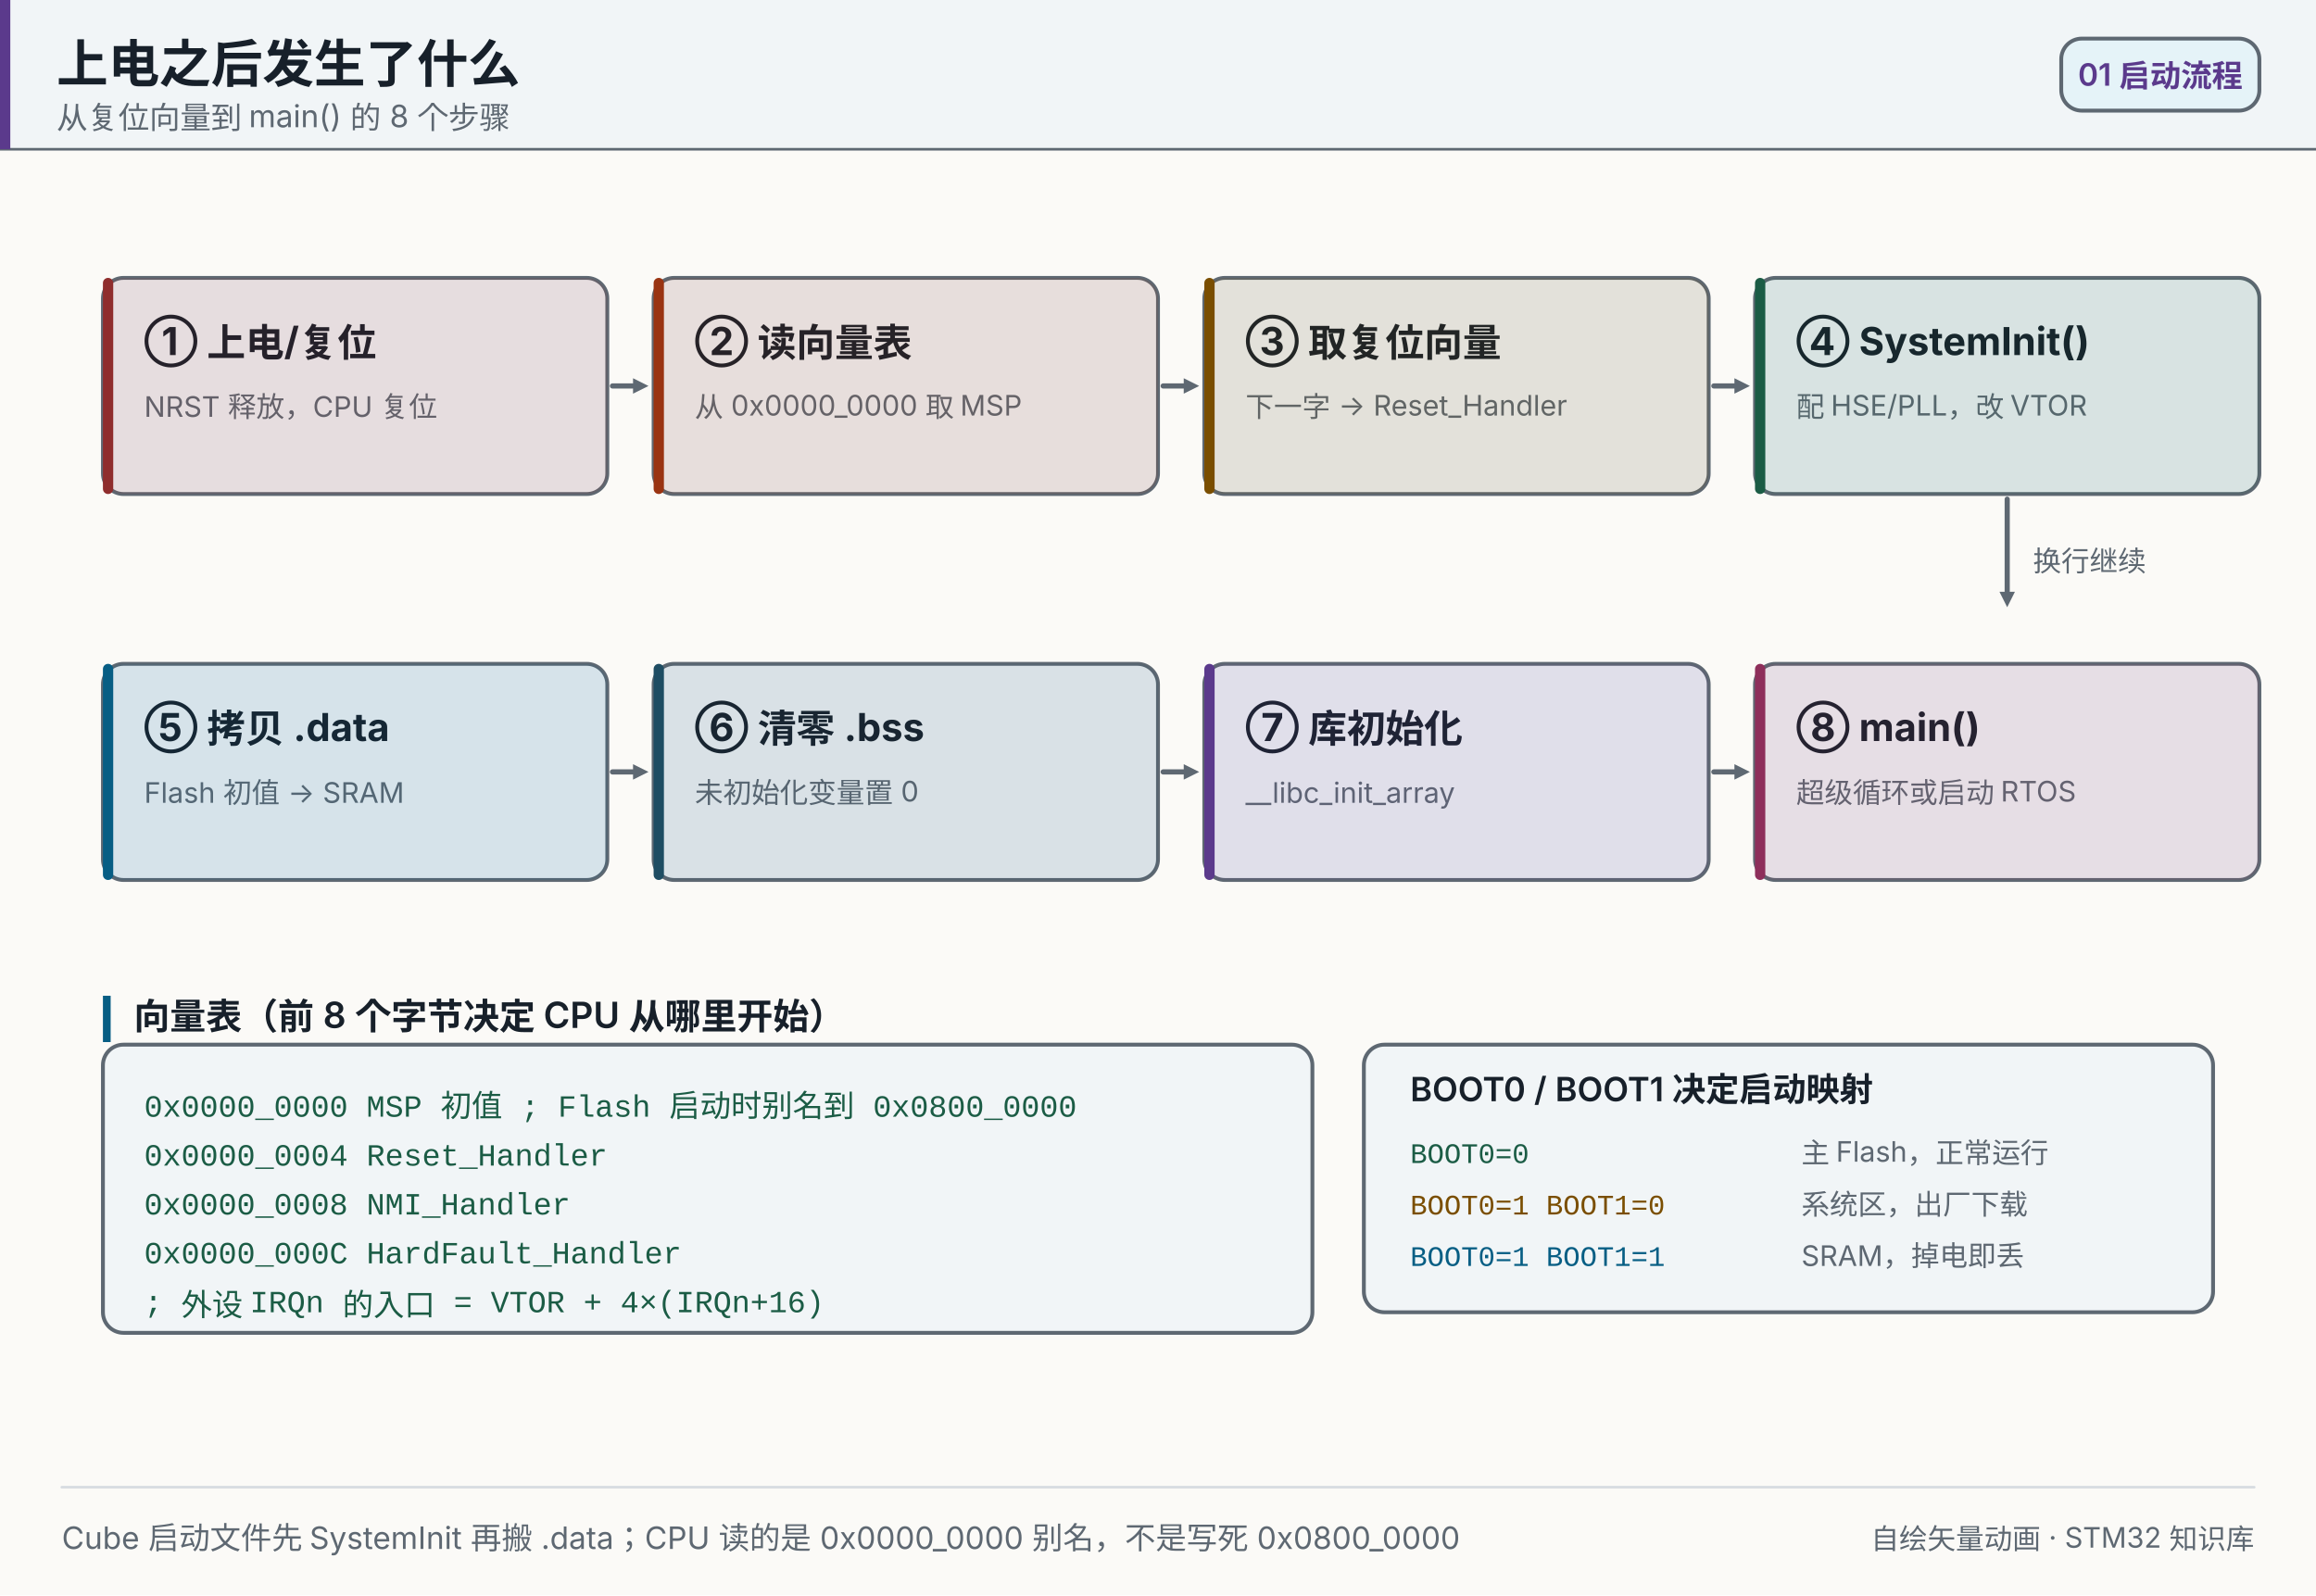
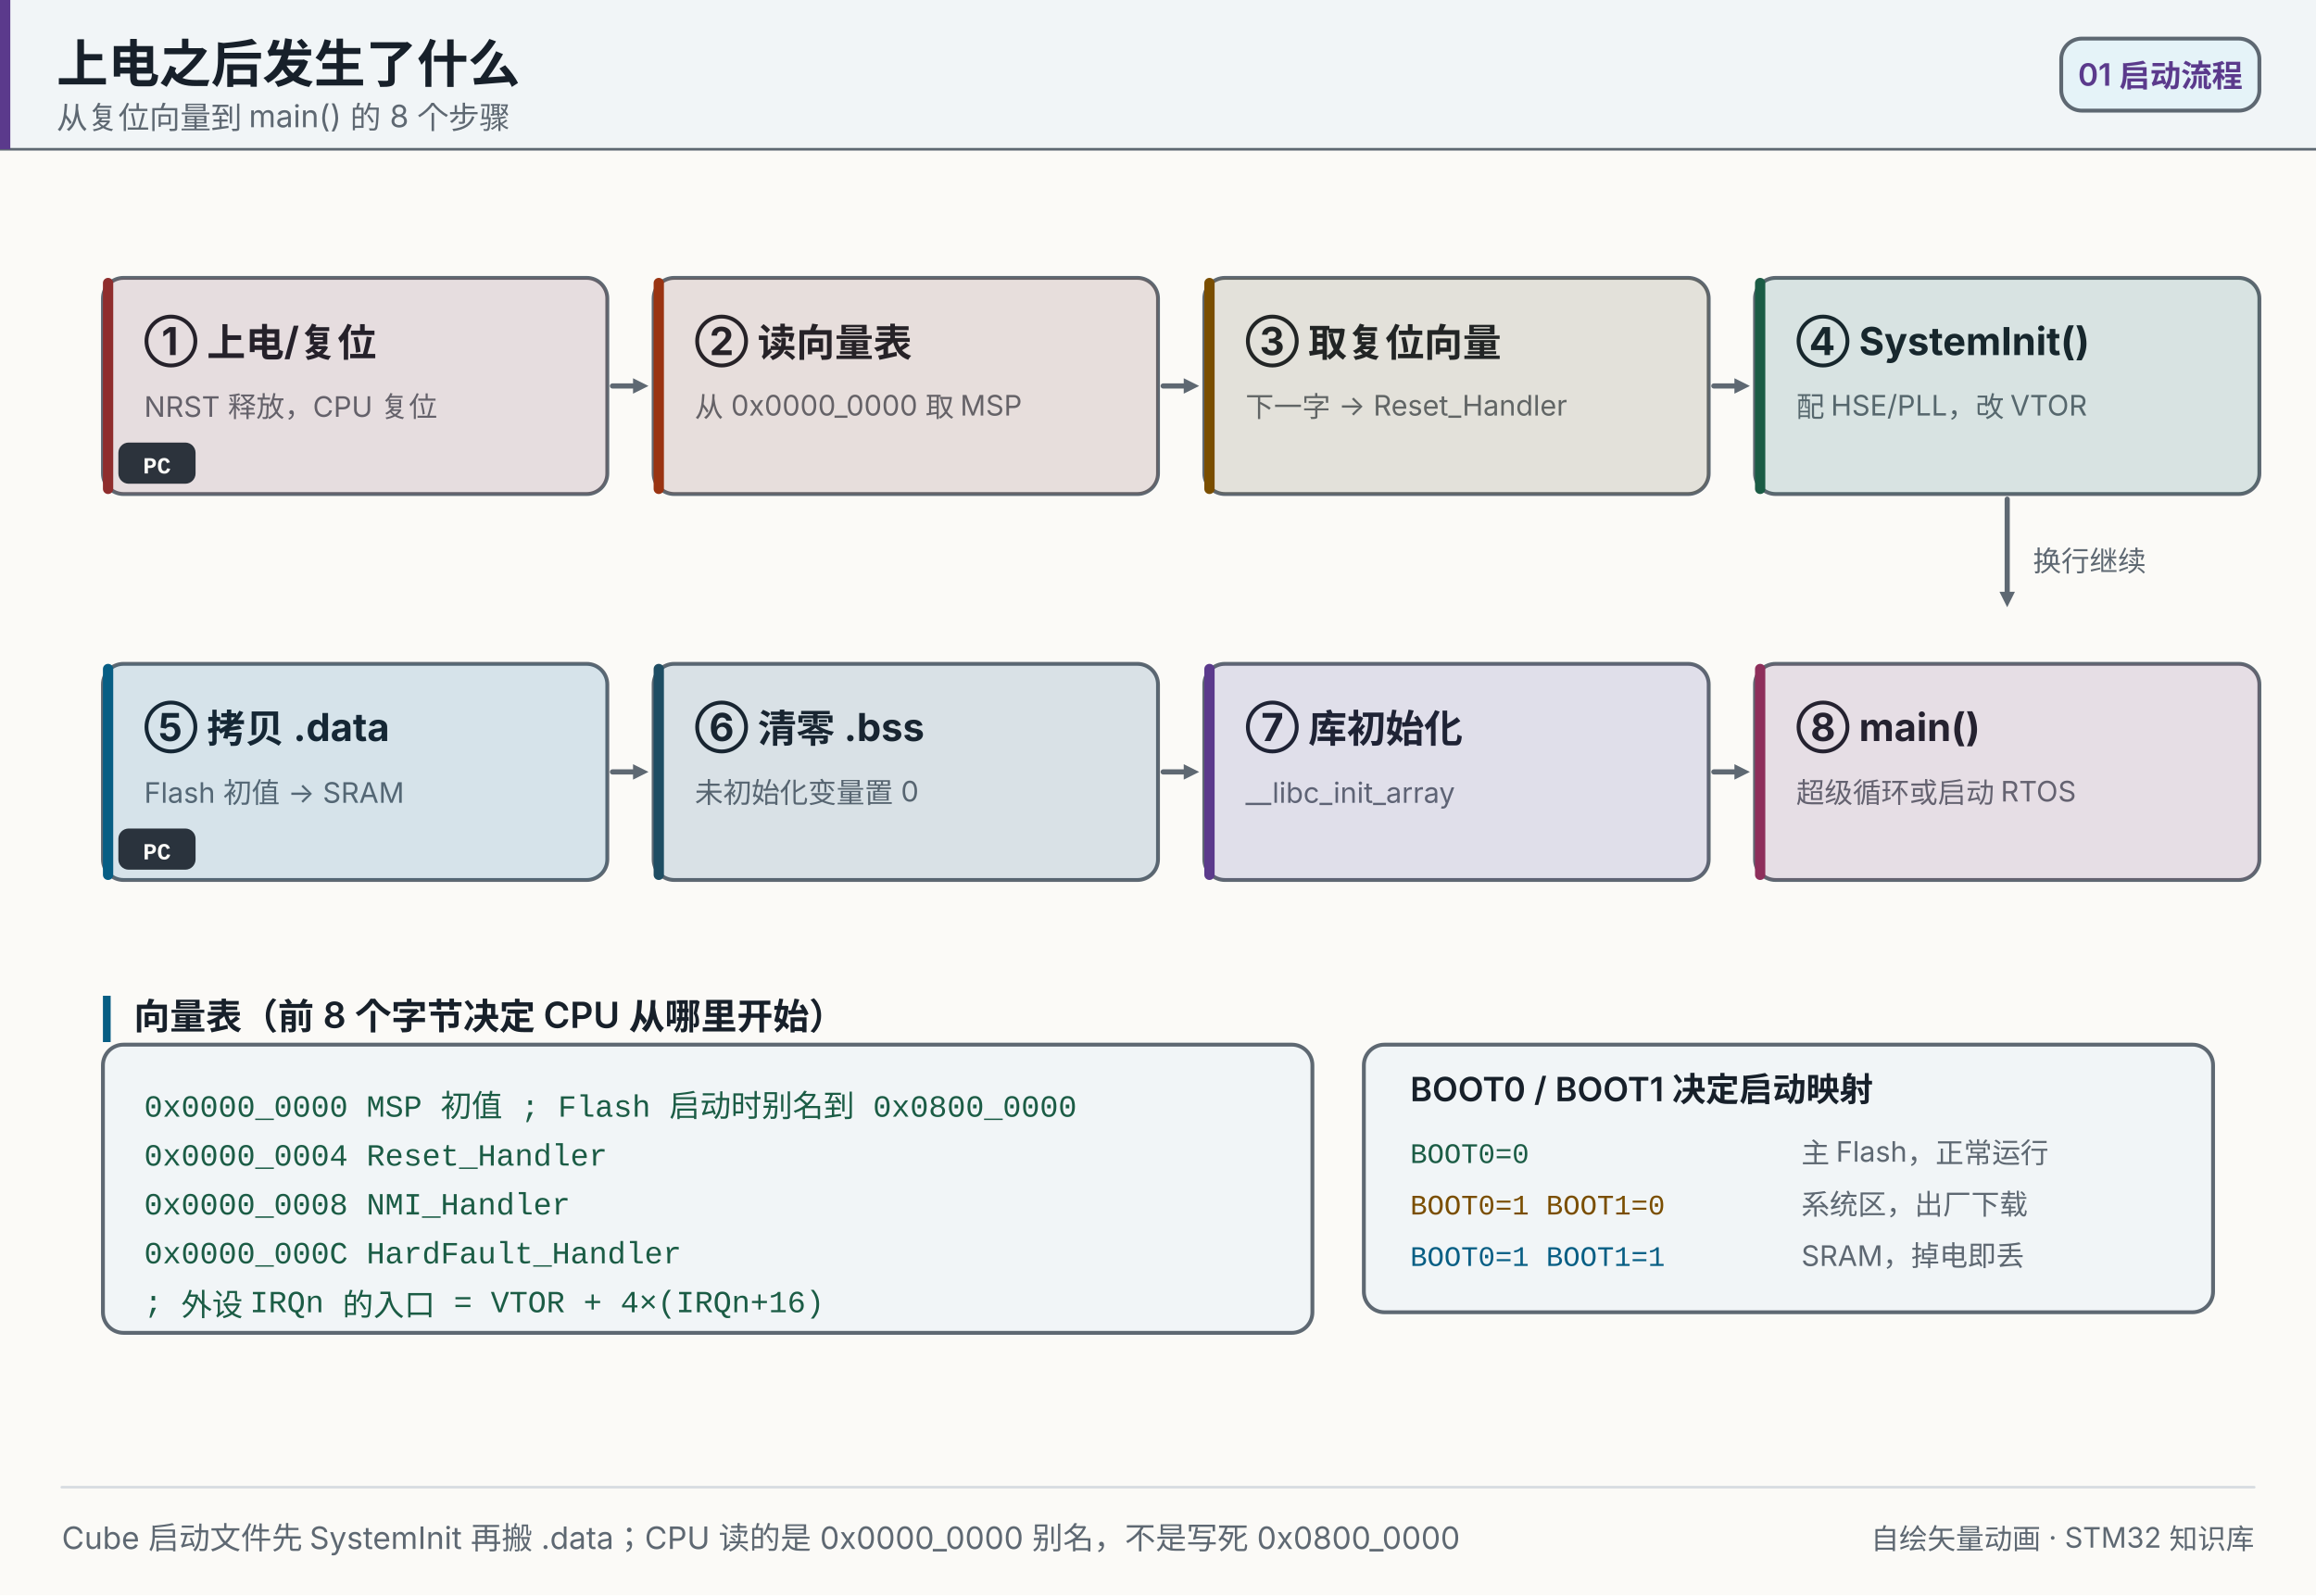
<svg xmlns="http://www.w3.org/2000/svg" width="900" height="620" viewBox="0 0 900 620" role="img" aria-label="上电之后发生了什么">
  <style>
@keyframes b0-flash{0%,0.00%{opacity:0.08}0.30%,2.75%{opacity:0.42}3.05%,100%{opacity:0.08}}
- .b0{animation:b0-flash 7.2s linear infinite;}
+ .b0{animation:b0-flash 9.6s linear infinite;}
@keyframes b1-flash{0%,12.50%{opacity:0.08}12.80%,15.25%{opacity:0.42}15.55%,100%{opacity:0.08}}
- .b1{animation:b1-flash 7.2s linear infinite;}
+ .b1{animation:b1-flash 9.6s linear infinite;}
@keyframes b2-flash{0%,25.00%{opacity:0.08}25.30%,27.75%{opacity:0.42}28.05%,100%{opacity:0.08}}
- .b2{animation:b2-flash 7.2s linear infinite;}
+ .b2{animation:b2-flash 9.6s linear infinite;}
@keyframes b3-flash{0%,37.50%{opacity:0.08}37.80%,40.25%{opacity:0.42}40.55%,100%{opacity:0.08}}
- .b3{animation:b3-flash 7.2s linear infinite;}
+ .b3{animation:b3-flash 9.6s linear infinite;}
@keyframes b4-flash{0%,50.00%{opacity:0.08}50.30%,52.75%{opacity:0.42}53.05%,100%{opacity:0.08}}
- .b4{animation:b4-flash 7.2s linear infinite;}
+ .b4{animation:b4-flash 9.6s linear infinite;}
@keyframes b5-flash{0%,62.50%{opacity:0.08}62.80%,65.25%{opacity:0.42}65.55%,100%{opacity:0.08}}
- .b5{animation:b5-flash 7.2s linear infinite;}
+ .b5{animation:b5-flash 9.6s linear infinite;}
@keyframes b6-flash{0%,75.00%{opacity:0.08}75.30%,77.75%{opacity:0.42}78.05%,100%{opacity:0.08}}
- .b6{animation:b6-flash 7.2s linear infinite;}
+ .b6{animation:b6-flash 9.6s linear infinite;}
@keyframes b7-flash{0%,87.50%{opacity:0.08}87.80%,90.25%{opacity:0.42}90.55%,100%{opacity:0.08}}
- .b7{animation:b7-flash 7.2s linear infinite;}
+ .b7{animation:b7-flash 9.6s linear infinite;}
+ @keyframes pc0-hop{0%{transform:translateX(0px);opacity:0}1.50%{transform:translateX(0px);opacity:1}48.50%{transform:translateX(642px);opacity:1}50.00%{transform:translateX(642px);opacity:0}100%{transform:translateX(0px);opacity:0}}
+ .pc0{animation:pc0-hop 9.6s steps(4) infinite;}
+ @keyframes pc1-hop{0%{transform:translateX(0px);opacity:0}51.50%{transform:translateX(0px);opacity:1}98.50%{transform:translateX(642px);opacity:1}100.00%{transform:translateX(642px);opacity:0}100%{transform:translateX(0px);opacity:0}}
+ .pc1{animation:pc1-hop 9.6s steps(4) infinite;}
@media (prefers-reduced-motion: reduce){*{animation:none!important}}
</style>
  <rect x="0" y="0" width="900" height="620" fill="#fbfaf7" />
  <rect x="0" y="0" width="900" height="58" fill="#f1f5f7" opacity="1" />
  <line x1="0" y1="58" x2="900" y2="58" stroke="#5e6872" stroke-width="1" stroke-linecap="round" opacity="1" />
  <rect x="0" y="0" width="4" height="58" fill="#5b3a8c" opacity="1" />
  <text x="22" y="32" font-size="20" fill="#17202a" text-anchor="start" opacity="1" font-family="'PingFang SC','Hiragino Sans GB','Microsoft YaHei',system-ui,-apple-system,'Segoe UI',sans-serif" font-weight="700">上电之后发生了什么</text>
  <text x="22" y="50" font-size="12" fill="#5e6872" text-anchor="start" opacity="1" font-family="'PingFang SC','Hiragino Sans GB','Microsoft YaHei',system-ui,-apple-system,'Segoe UI',sans-serif">从复位向量到 main() 的 8 个步骤</text>
  <rect x="801" y="15" width="77" height="28" fill="#e5f3f8" opacity="1" rx="8" stroke="#5e6872" stroke-width="1.5" />
  <text x="839.5" y="33.32" font-size="12" fill="#5b3a8c" text-anchor="middle" opacity="1" font-family="'PingFang SC','Hiragino Sans GB','Microsoft YaHei',system-ui,-apple-system,'Segoe UI',sans-serif" font-weight="600">01 启动流程</text>
  <rect x="40" y="108" width="196" height="84" fill="#f1f5f7" opacity="1" rx="8" stroke="#5e6872" stroke-width="1.5" />
  <rect x="40" y="108" width="4" height="84" fill="#8f2d2d" opacity="1" rx="2" />
  <text x="56" y="138" font-size="15" fill="#17202a" text-anchor="start" opacity="1" font-family="'PingFang SC','Hiragino Sans GB','Microsoft YaHei',system-ui,-apple-system,'Segoe UI',sans-serif" font-weight="700">① 上电/复位</text>
  <text x="56" y="162" font-size="11" fill="#5e6872" text-anchor="start" opacity="1" font-family="'PingFang SC','Hiragino Sans GB','Microsoft YaHei',system-ui,-apple-system,'Segoe UI',sans-serif">NRST 释放，CPU 复位</text>
  <line x1="238" y1="150" x2="246" y2="150" stroke="#5e6872" stroke-width="2" stroke-linecap="round" opacity="1" />
  <polygon points="252.00,150.00 246.00,153.00 246.00,147.00" fill="#5e6872" opacity="1" />
  <rect x="254" y="108" width="196" height="84" fill="#f1f5f7" opacity="1" rx="8" stroke="#5e6872" stroke-width="1.5" />
  <rect x="254" y="108" width="4" height="84" fill="#9a3412" opacity="1" rx="2" />
  <text x="270" y="138" font-size="15" fill="#17202a" text-anchor="start" opacity="1" font-family="'PingFang SC','Hiragino Sans GB','Microsoft YaHei',system-ui,-apple-system,'Segoe UI',sans-serif" font-weight="700">② 读向量表</text>
  <text x="270" y="162" font-size="11" fill="#5e6872" text-anchor="start" opacity="1" font-family="'PingFang SC','Hiragino Sans GB','Microsoft YaHei',system-ui,-apple-system,'Segoe UI',sans-serif">从 0x0000_0000 取 MSP</text>
  <line x1="452" y1="150" x2="460" y2="150" stroke="#5e6872" stroke-width="2" stroke-linecap="round" opacity="1" />
  <polygon points="466.00,150.00 460.00,153.00 460.00,147.00" fill="#5e6872" opacity="1" />
  <rect x="468" y="108" width="196" height="84" fill="#f1f5f7" opacity="1" rx="8" stroke="#5e6872" stroke-width="1.5" />
  <rect x="468" y="108" width="4" height="84" fill="#7a4e00" opacity="1" rx="2" />
  <text x="484" y="138" font-size="15" fill="#17202a" text-anchor="start" opacity="1" font-family="'PingFang SC','Hiragino Sans GB','Microsoft YaHei',system-ui,-apple-system,'Segoe UI',sans-serif" font-weight="700">③ 取复位向量</text>
  <text x="484" y="162" font-size="11" fill="#5e6872" text-anchor="start" opacity="1" font-family="'PingFang SC','Hiragino Sans GB','Microsoft YaHei',system-ui,-apple-system,'Segoe UI',sans-serif">下一字 → Reset_Handler</text>
  <line x1="666" y1="150" x2="674" y2="150" stroke="#5e6872" stroke-width="2" stroke-linecap="round" opacity="1" />
  <polygon points="680.00,150.00 674.00,153.00 674.00,147.00" fill="#5e6872" opacity="1" />
  <rect x="682" y="108" width="196" height="84" fill="#f1f5f7" opacity="1" rx="8" stroke="#5e6872" stroke-width="1.5" />
  <rect x="682" y="108" width="4" height="84" fill="#1b5c45" opacity="1" rx="2" />
  <text x="698" y="138" font-size="15" fill="#17202a" text-anchor="start" opacity="1" font-family="'PingFang SC','Hiragino Sans GB','Microsoft YaHei',system-ui,-apple-system,'Segoe UI',sans-serif" font-weight="700">④ SystemInit()</text>
  <text x="698" y="162" font-size="11" fill="#5e6872" text-anchor="start" opacity="1" font-family="'PingFang SC','Hiragino Sans GB','Microsoft YaHei',system-ui,-apple-system,'Segoe UI',sans-serif">配 HSE/PLL，改 VTOR</text>
  <line x1="780" y1="194" x2="780" y2="230" stroke="#5e6872" stroke-width="2" stroke-linecap="round" opacity="1" />
  <polygon points="780.00,236.00 777.00,230.00 783.00,230.00" fill="#5e6872" opacity="1" />
  <text x="790" y="222" font-size="11" fill="#5e6872" text-anchor="start" opacity="1" font-family="'PingFang SC','Hiragino Sans GB','Microsoft YaHei',system-ui,-apple-system,'Segoe UI',sans-serif">换行继续</text>
  <rect x="40" y="258" width="196" height="84" fill="#f1f5f7" opacity="1" rx="8" stroke="#5e6872" stroke-width="1.5" />
  <rect x="40" y="258" width="4" height="84" fill="#075e84" opacity="1" rx="2" />
  <text x="56" y="288" font-size="15" fill="#17202a" text-anchor="start" opacity="1" font-family="'PingFang SC','Hiragino Sans GB','Microsoft YaHei',system-ui,-apple-system,'Segoe UI',sans-serif" font-weight="700">⑤ 拷贝 .data</text>
  <text x="56" y="312" font-size="11" fill="#5e6872" text-anchor="start" opacity="1" font-family="'PingFang SC','Hiragino Sans GB','Microsoft YaHei',system-ui,-apple-system,'Segoe UI',sans-serif">Flash 初值 → SRAM</text>
  <line x1="238" y1="300" x2="246" y2="300" stroke="#5e6872" stroke-width="2" stroke-linecap="round" opacity="1" />
  <polygon points="252.00,300.00 246.00,303.00 246.00,297.00" fill="#5e6872" opacity="1" />
  <rect x="254" y="258" width="196" height="84" fill="#f1f5f7" opacity="1" rx="8" stroke="#5e6872" stroke-width="1.5" />
  <rect x="254" y="258" width="4" height="84" fill="#1e4d63" opacity="1" rx="2" />
  <text x="270" y="288" font-size="15" fill="#17202a" text-anchor="start" opacity="1" font-family="'PingFang SC','Hiragino Sans GB','Microsoft YaHei',system-ui,-apple-system,'Segoe UI',sans-serif" font-weight="700">⑥ 清零 .bss</text>
  <text x="270" y="312" font-size="11" fill="#5e6872" text-anchor="start" opacity="1" font-family="'PingFang SC','Hiragino Sans GB','Microsoft YaHei',system-ui,-apple-system,'Segoe UI',sans-serif">未初始化变量置 0</text>
  <line x1="452" y1="300" x2="460" y2="300" stroke="#5e6872" stroke-width="2" stroke-linecap="round" opacity="1" />
  <polygon points="466.00,300.00 460.00,303.00 460.00,297.00" fill="#5e6872" opacity="1" />
  <rect x="468" y="258" width="196" height="84" fill="#f1f5f7" opacity="1" rx="8" stroke="#5e6872" stroke-width="1.5" />
  <rect x="468" y="258" width="4" height="84" fill="#5b3a8c" opacity="1" rx="2" />
  <text x="484" y="288" font-size="15" fill="#17202a" text-anchor="start" opacity="1" font-family="'PingFang SC','Hiragino Sans GB','Microsoft YaHei',system-ui,-apple-system,'Segoe UI',sans-serif" font-weight="700">⑦ 库初始化</text>
  <text x="484" y="312" font-size="11" fill="#5e6872" text-anchor="start" opacity="1" font-family="'PingFang SC','Hiragino Sans GB','Microsoft YaHei',system-ui,-apple-system,'Segoe UI',sans-serif">__libc_init_array</text>
  <line x1="666" y1="300" x2="674" y2="300" stroke="#5e6872" stroke-width="2" stroke-linecap="round" opacity="1" />
  <polygon points="680.00,300.00 674.00,303.00 674.00,297.00" fill="#5e6872" opacity="1" />
  <rect x="682" y="258" width="196" height="84" fill="#f1f5f7" opacity="1" rx="8" stroke="#5e6872" stroke-width="1.5" />
  <rect x="682" y="258" width="4" height="84" fill="#8e2f5b" opacity="1" rx="2" />
  <text x="698" y="288" font-size="15" fill="#17202a" text-anchor="start" opacity="1" font-family="'PingFang SC','Hiragino Sans GB','Microsoft YaHei',system-ui,-apple-system,'Segoe UI',sans-serif" font-weight="700">⑧ main()</text>
  <text x="698" y="312" font-size="11" fill="#5e6872" text-anchor="start" opacity="1" font-family="'PingFang SC','Hiragino Sans GB','Microsoft YaHei',system-ui,-apple-system,'Segoe UI',sans-serif">超级循环或启动 RTOS</text>
  <rect x="40" y="108" width="196" height="84" fill="#8f2d2d" opacity="0.12" rx="8" class="b0" />
  <rect x="254" y="108" width="196" height="84" fill="#9a3412" opacity="0.12" rx="8" class="b1" />
  <rect x="468" y="108" width="196" height="84" fill="#7a4e00" opacity="0.12" rx="8" class="b2" />
  <rect x="682" y="108" width="196" height="84" fill="#1b5c45" opacity="0.12" rx="8" class="b3" />
  <rect x="40" y="258" width="196" height="84" fill="#075e84" opacity="0.12" rx="8" class="b4" />
  <rect x="254" y="258" width="196" height="84" fill="#1e4d63" opacity="0.12" rx="8" class="b5" />
  <rect x="468" y="258" width="196" height="84" fill="#5b3a8c" opacity="0.12" rx="8" class="b6" />
  <rect x="682" y="258" width="196" height="84" fill="#8e2f5b" opacity="0.12" rx="8" class="b7" />
+   <rect x="46" y="172" width="30" height="16" fill="#17202a" opacity="0.9" rx="4" class="pc0" />
+   <text x="61" y="184" font-size="9" fill="#fbfaf7" text-anchor="middle" opacity="1" font-family="ui-monospace,SFMono-Regular,'JetBrains Mono',Consolas,'Courier New',monospace" font-weight="700" class="pc0">PC</text>
+   <rect x="46" y="322" width="30" height="16" fill="#17202a" opacity="0.9" rx="4" class="pc1" />
+   <text x="61" y="334" font-size="9" fill="#fbfaf7" text-anchor="middle" opacity="1" font-family="ui-monospace,SFMono-Regular,'JetBrains Mono',Consolas,'Courier New',monospace" font-weight="700" class="pc1">PC</text>
  <rect x="40" y="387" width="3" height="18" fill="#075e84" opacity="1" />
  <text x="52" y="400" font-size="14" fill="#17202a" text-anchor="start" opacity="1" font-family="'PingFang SC','Hiragino Sans GB','Microsoft YaHei',system-ui,-apple-system,'Segoe UI',sans-serif" font-weight="600">向量表（前 8 个字节决定 CPU 从哪里开始）</text>
  <rect x="40" y="406" width="470" height="112" fill="#f1f5f7" opacity="1" rx="8" stroke="#5e6872" stroke-width="1.5" />
  <text x="56" y="434" font-size="12" fill="#1b5c45" text-anchor="start" opacity="1" font-family="ui-monospace,SFMono-Regular,'JetBrains Mono',Consolas,'Courier New',monospace">0x0000_0000  MSP 初值     ; Flash 启动时别名到 0x0800_0000</text>
  <text x="56" y="453" font-size="12" fill="#1b5c45" text-anchor="start" opacity="1" font-family="ui-monospace,SFMono-Regular,'JetBrains Mono',Consolas,'Courier New',monospace">0x0000_0004  Reset_Handler</text>
  <text x="56" y="472" font-size="12" fill="#1b5c45" text-anchor="start" opacity="1" font-family="ui-monospace,SFMono-Regular,'JetBrains Mono',Consolas,'Courier New',monospace">0x0000_0008  NMI_Handler</text>
  <text x="56" y="491" font-size="12" fill="#1b5c45" text-anchor="start" opacity="1" font-family="ui-monospace,SFMono-Regular,'JetBrains Mono',Consolas,'Courier New',monospace">0x0000_000C  HardFault_Handler</text>
  <text x="56" y="510" font-size="12" fill="#1b5c45" text-anchor="start" opacity="1" font-family="ui-monospace,SFMono-Regular,'JetBrains Mono',Consolas,'Courier New',monospace">; 外设 IRQn 的入口 = VTOR + 4×(IRQn+16)</text>
  <rect x="530" y="406" width="330" height="104" fill="#f1f5f7" opacity="1" rx="8" stroke="#5e6872" stroke-width="1.5" />
  <text x="548" y="428" font-size="13" fill="#17202a" text-anchor="start" opacity="1" font-family="'PingFang SC','Hiragino Sans GB','Microsoft YaHei',system-ui,-apple-system,'Segoe UI',sans-serif" font-weight="600">BOOT0 / BOOT1 决定启动映射</text>
  <text x="548" y="452" font-size="11" fill="#1b5c45" text-anchor="start" opacity="1" font-family="ui-monospace,SFMono-Regular,'JetBrains Mono',Consolas,'Courier New',monospace">BOOT0=0</text>
  <text x="700" y="452" font-size="11" fill="#5e6872" text-anchor="start" opacity="1" font-family="'PingFang SC','Hiragino Sans GB','Microsoft YaHei',system-ui,-apple-system,'Segoe UI',sans-serif">主 Flash，正常运行</text>
  <text x="548" y="472" font-size="11" fill="#7a4e00" text-anchor="start" opacity="1" font-family="ui-monospace,SFMono-Regular,'JetBrains Mono',Consolas,'Courier New',monospace">BOOT0=1 BOOT1=0</text>
  <text x="700" y="472" font-size="11" fill="#5e6872" text-anchor="start" opacity="1" font-family="'PingFang SC','Hiragino Sans GB','Microsoft YaHei',system-ui,-apple-system,'Segoe UI',sans-serif">系统区，出厂下载</text>
  <text x="548" y="492" font-size="11" fill="#075e84" text-anchor="start" opacity="1" font-family="ui-monospace,SFMono-Regular,'JetBrains Mono',Consolas,'Courier New',monospace">BOOT0=1 BOOT1=1</text>
  <text x="700" y="492" font-size="11" fill="#5e6872" text-anchor="start" opacity="1" font-family="'PingFang SC','Hiragino Sans GB','Microsoft YaHei',system-ui,-apple-system,'Segoe UI',sans-serif">SRAM，掉电即丢</text>
  <line x1="24" y1="578" x2="876" y2="578" stroke="#d7dce1" stroke-width="1" stroke-linecap="round" opacity="1" />
  <text x="24" y="602" font-size="12" fill="#5e6872" text-anchor="start" opacity="1" font-family="'PingFang SC','Hiragino Sans GB','Microsoft YaHei',system-ui,-apple-system,'Segoe UI',sans-serif">Cube 启动文件先 SystemInit 再搬 .data；CPU 读的是 0x0000_0000 别名，不是写死 0x0800_0000</text>
  <text x="876" y="602" font-size="11" fill="#5e6872" text-anchor="end" opacity="1" font-family="'PingFang SC','Hiragino Sans GB','Microsoft YaHei',system-ui,-apple-system,'Segoe UI',sans-serif">自绘矢量动画 · STM32 知识库</text>
</svg>
